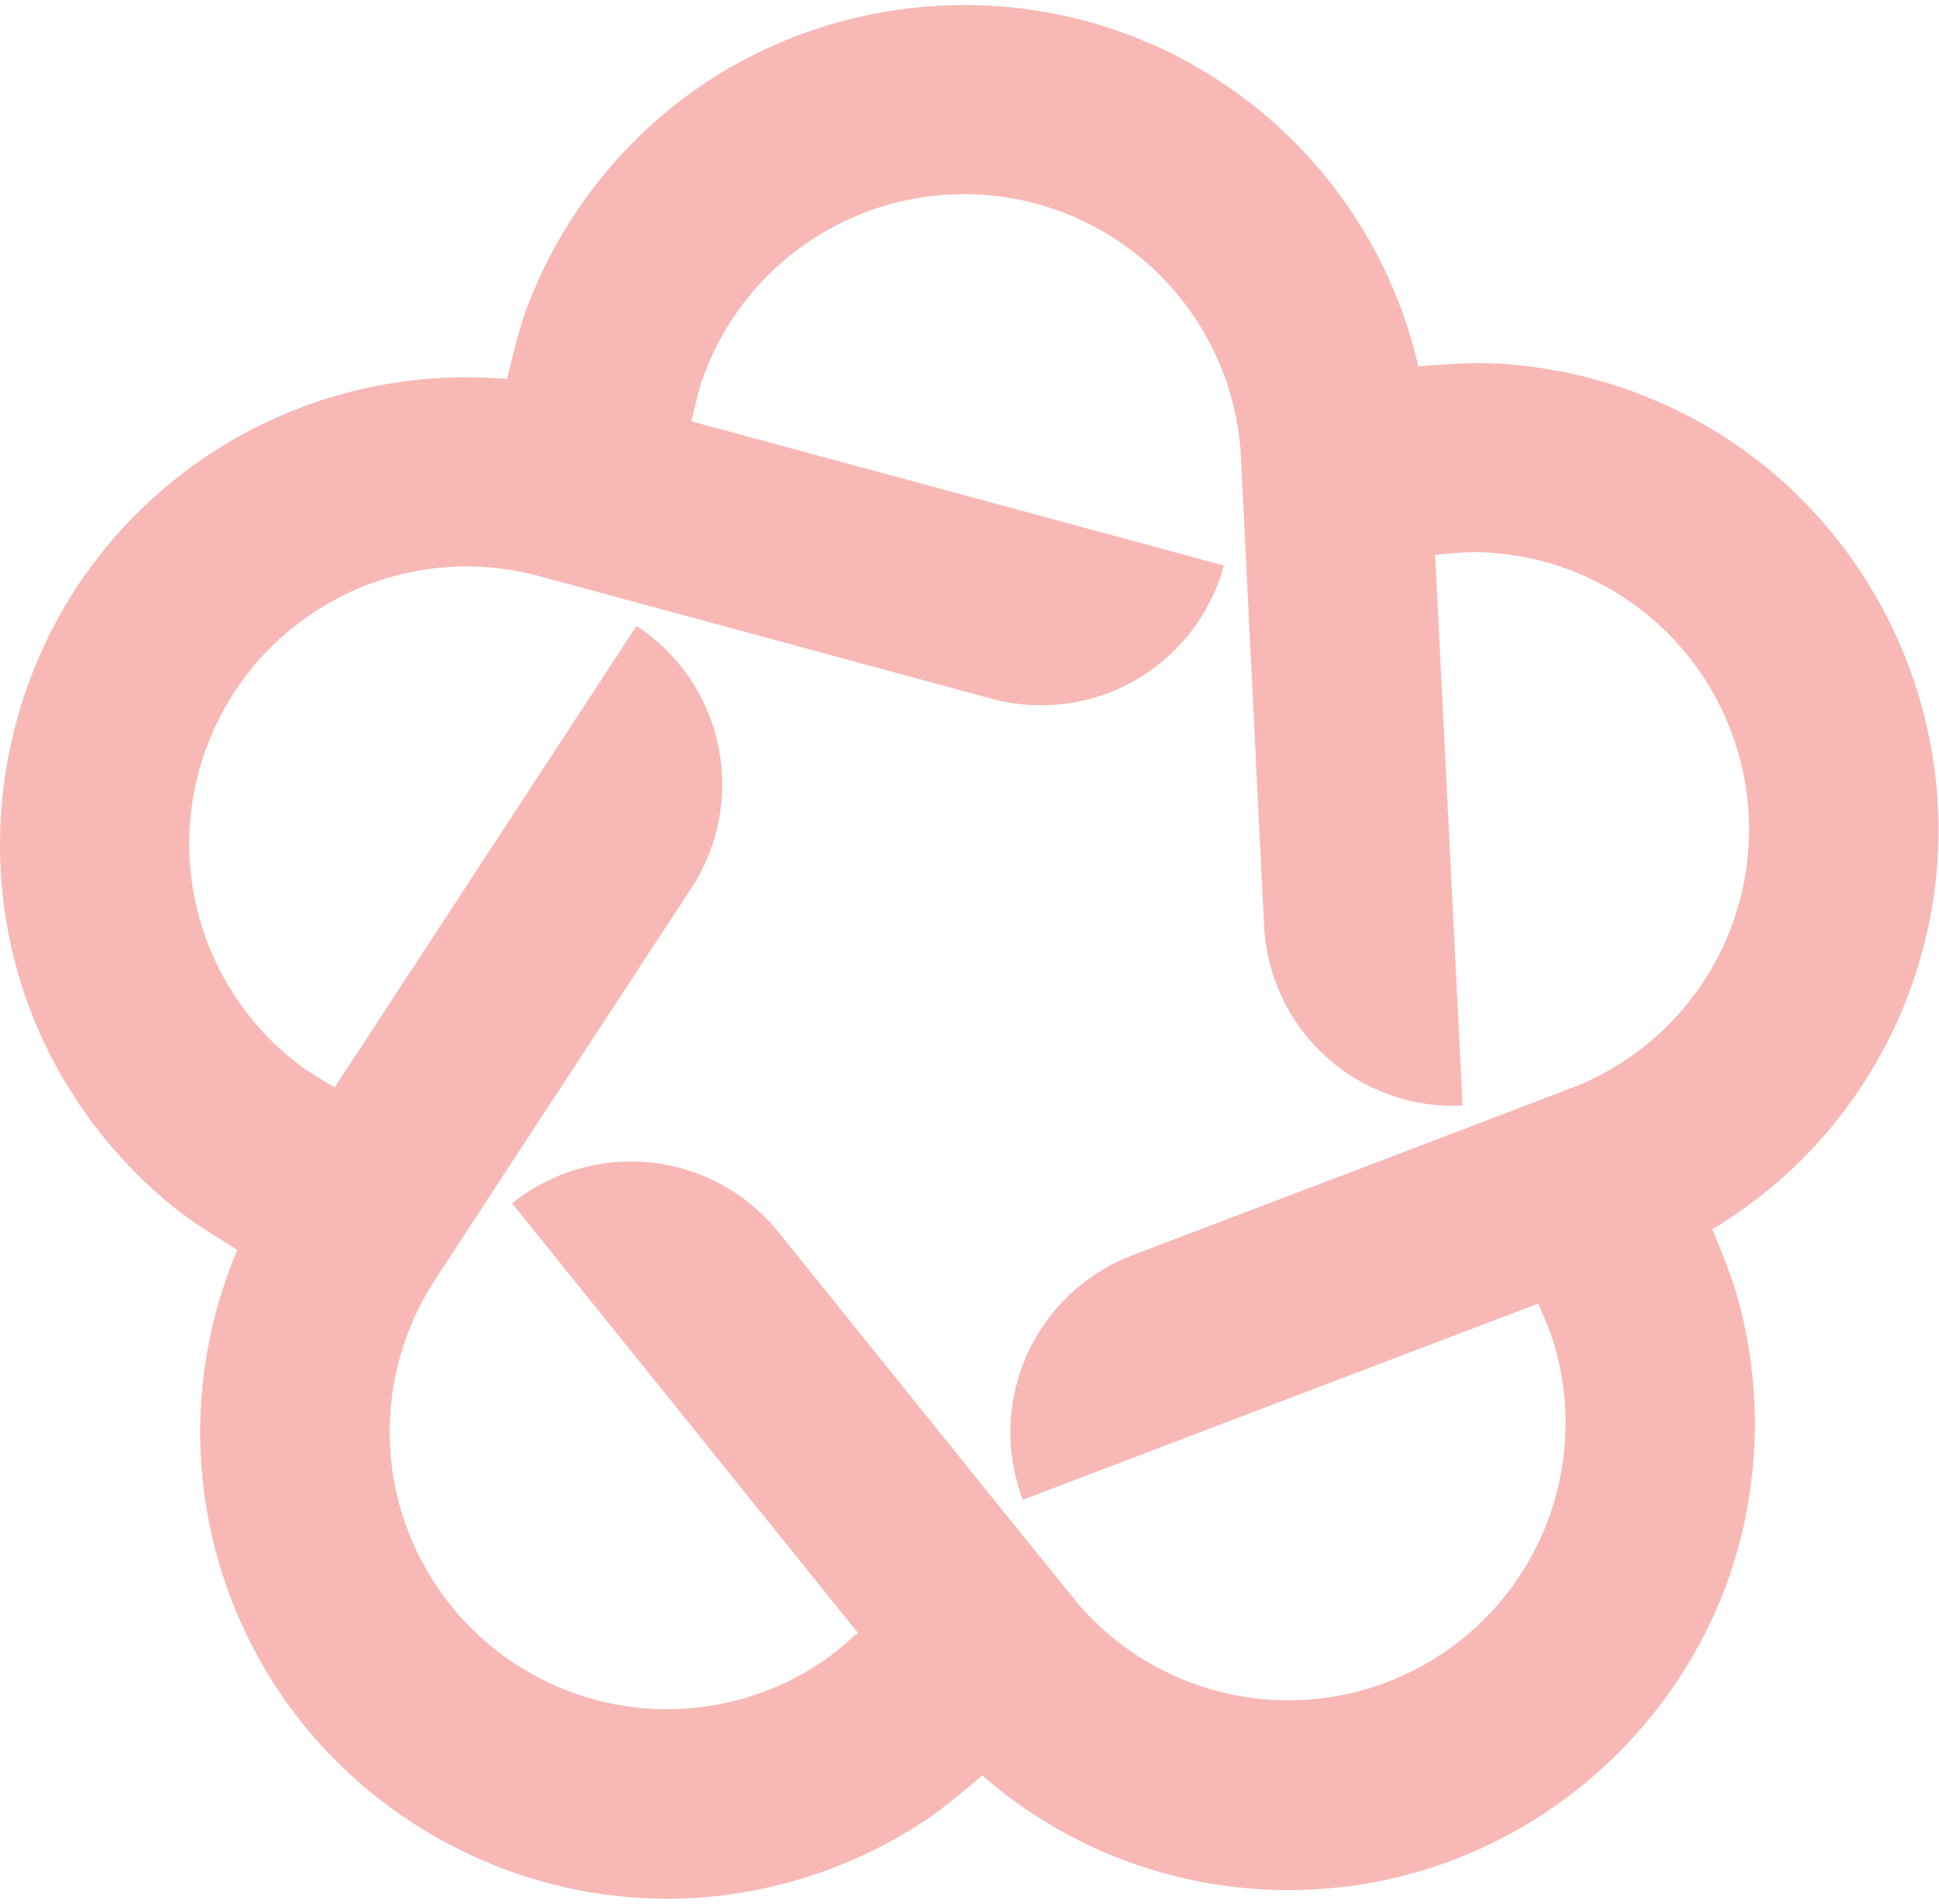
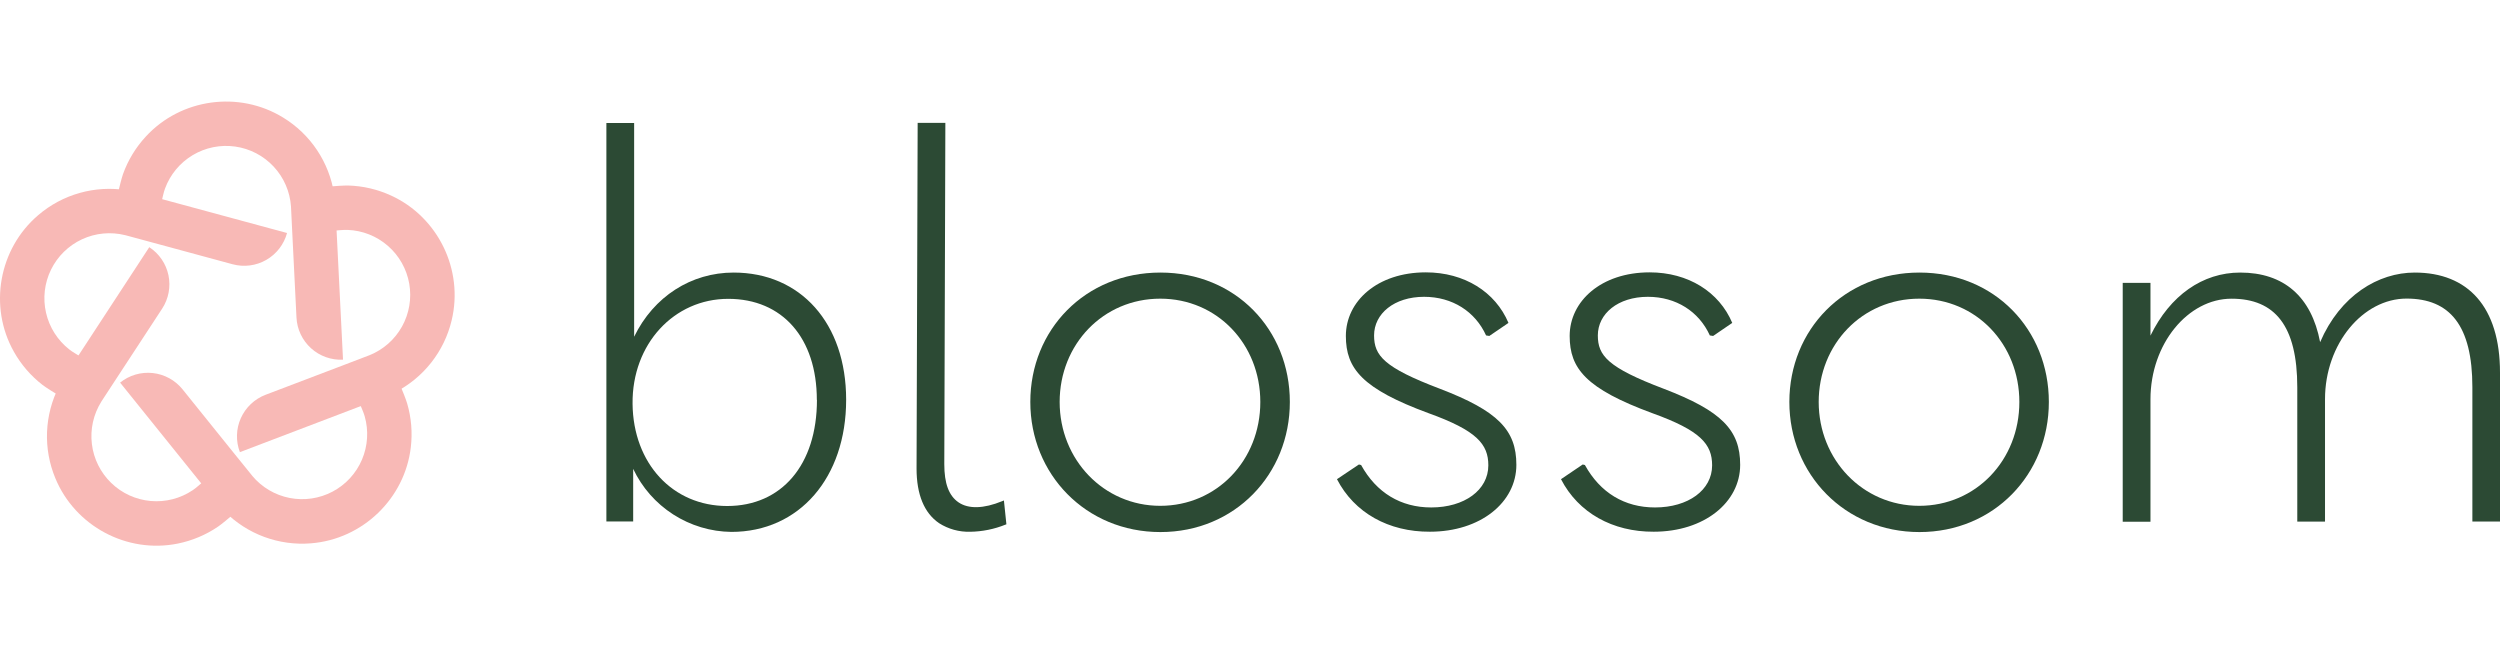
- <svg xmlns="http://www.w3.org/2000/svg" width="221" height="217" viewBox="0 0 221 217" fill="none">
-   <path d="M113.938 200.679L99.053 185.01C97.846 186.042 95.028 188.587 93.65 189.449C87.642 193.483 80.431 195.334 73.222 194.691C66.013 194.049 59.243 190.952 54.043 185.919C48.843 180.885 45.527 174.22 44.65 167.036C43.773 159.852 45.388 152.584 49.225 146.448V146.422L56.331 135.548L78.807 101.207C81.938 96.416 83.037 90.578 81.862 84.977C80.689 79.376 77.338 74.471 72.547 71.341L31.1 134.722L30.656 135.507C29.954 136.663 29.278 137.829 28.664 139.032C25.145 145.891 23.165 153.434 22.86 161.137C22.555 168.84 23.933 176.517 26.899 183.632C36.513 206.913 61.688 220.378 86.378 215.387C93.403 213.977 100.072 211.169 105.99 207.13C108.033 205.711 110.691 203.461 113.938 200.679Z" fill="#F8B9B6" />
-   <path d="M29.262 143.828L39.584 124.831C38.252 123.99 34.939 122.106 33.695 121.058C27.992 116.594 23.995 110.306 22.373 103.247C20.751 96.187 21.604 88.785 24.787 82.279C27.971 75.773 33.292 70.558 39.861 67.507C46.43 64.455 53.848 63.753 60.873 65.516H60.904L73.445 68.912L113.019 79.642C118.543 81.139 124.436 80.38 129.401 77.533C134.366 74.685 137.996 69.983 139.494 64.458L66.39 44.661L65.507 44.486C64.196 44.171 62.875 43.892 61.539 43.675C53.928 42.449 46.141 42.897 38.721 44.987C31.301 47.077 24.426 50.759 18.574 55.778C-0.594 72.117 -5.621 100.224 6.755 122.163C10.261 128.408 14.985 133.886 20.648 138.27C22.651 139.767 25.613 141.599 29.262 143.828Z" fill="#F8B9B6" />
-   <path d="M57.167 45.723L78.42 49.65C78.802 48.128 79.571 44.397 80.185 42.884C82.672 36.084 87.418 30.343 93.631 26.622C99.843 22.901 107.144 21.426 114.313 22.443C121.483 23.46 128.086 26.908 133.018 32.21C137.95 37.512 140.912 44.346 141.409 51.57V51.606L142.049 64.581L144.077 105.533C144.362 111.248 146.905 116.617 151.147 120.458C155.388 124.299 160.982 126.299 166.698 126.017L162.93 50.394L162.827 49.501C162.719 48.154 162.579 46.812 162.368 45.475C161.185 37.859 158.355 30.592 154.077 24.181C149.799 17.77 144.174 12.368 137.595 8.353C116.131 -4.828 87.849 -0.937 70.808 17.642C65.949 22.906 62.199 29.093 59.779 35.835C58.989 38.183 58.163 41.563 57.167 45.723Z" fill="#F8B9B6" />
-   <path d="M159.09 41.944L161.924 63.357C163.472 63.253 167.276 62.84 168.901 62.949C176.135 63.214 183.059 65.954 188.516 70.711C193.972 75.469 197.629 81.955 198.877 89.085C200.125 96.216 198.887 103.558 195.371 109.886C191.855 116.213 186.273 121.142 179.559 123.848H179.533L167.389 128.493L129.064 143.077C126.413 144.086 123.987 145.607 121.924 147.554C119.862 149.501 118.203 151.835 117.043 154.423C115.883 157.012 115.245 159.803 115.164 162.638C115.084 165.473 115.563 168.297 116.575 170.946L187.341 144.001L188.157 143.625C189.406 143.108 190.639 142.556 191.842 141.942C198.721 138.463 204.759 133.525 209.533 127.473C214.308 121.42 217.706 114.399 219.489 106.899C225.393 82.416 212.94 56.725 190.03 46.248C183.522 43.255 176.479 41.6 169.319 41.381C166.827 41.35 163.353 41.608 159.09 41.944Z" fill="#F8B9B6" />
-   <path d="M194.18 137.717L174.677 147.007C175.26 148.467 176.829 151.935 177.221 153.52C179.21 160.484 178.747 167.92 175.91 174.583C173.072 181.247 168.032 186.734 161.633 190.126C155.233 193.518 147.863 194.609 140.756 193.217C133.648 191.824 127.234 188.033 122.588 182.478V182.452L114.418 172.357L88.701 140.416C85.109 135.964 79.897 133.12 74.21 132.509C68.522 131.898 62.825 133.571 58.37 137.159L105.851 196.139L106.46 196.804C107.337 197.836 108.24 198.833 109.195 199.787C114.629 205.256 121.19 209.475 128.422 212.149C135.653 214.823 143.38 215.888 151.065 215.27C176.179 213.319 196.765 193.532 199.65 168.512C200.485 161.397 199.881 154.188 197.875 147.311C197.137 144.901 195.816 141.67 194.18 137.717Z" fill="#F8B9B6" />
+ <svg xmlns="http://www.w3.org/2000/svg" width="110" height="29" viewBox="0 0 159 29" fill="none">
+   <path d="M14.911 26.188L12.963 24.137C12.805 24.272 12.437 24.605 12.256 24.718C11.47 25.246 10.526 25.488 9.583 25.404C8.639 25.32 7.753 24.915 7.073 24.256C6.392 23.597 5.958 22.725 5.844 21.785C5.729 20.844 5.94 19.893 6.442 19.09V19.087L7.372 17.664L10.314 13.169C10.723 12.543 10.867 11.778 10.714 11.045C10.56 10.312 10.121 9.67 9.494 9.261L4.07 17.556L4.012 17.658C3.92 17.81 3.832 17.962 3.751 18.12C3.291 19.017 3.032 20.005 2.992 21.013C2.952 22.021 3.132 23.025 3.52 23.957C4.779 27.003 8.073 28.766 11.305 28.113C12.224 27.928 13.097 27.56 13.871 27.032C14.139 26.846 14.486 26.552 14.911 26.188Z" fill="#F8B9B6" />
+   <path d="M3.83 18.747L5.18 16.261C5.006 16.151 4.573 15.905 4.41 15.768C3.663 15.183 3.14 14.36 2.928 13.436C2.716 12.512 2.827 11.544 3.244 10.692C3.661 9.841 4.357 9.158 5.217 8.759C6.076 8.36 7.047 8.268 7.967 8.499H7.971L9.612 8.943L14.791 10.347C15.514 10.543 16.285 10.444 16.935 10.071C17.585 9.698 18.06 9.083 18.256 8.36L8.689 5.769L8.573 5.746C8.402 5.705 8.229 5.669 8.054 5.64C7.058 5.48 6.039 5.538 5.068 5.812C4.096 6.085 3.197 6.567 2.431 7.224C-0.078 9.362 -0.736 13.041 0.884 15.912C1.343 16.729 1.961 17.446 2.702 18.02C2.964 18.216 3.352 18.456 3.83 18.747Z" fill="#F8B9B6" />
+   <path d="M7.482 5.908L10.263 6.422C10.313 6.223 10.414 5.735 10.494 5.537C10.819 4.647 11.441 3.896 12.254 3.409C13.067 2.922 14.022 2.729 14.96 2.862C15.899 2.995 16.763 3.446 17.408 4.14C18.054 4.834 18.442 5.728 18.507 6.674V6.678L18.59 8.376L18.856 13.736C18.893 14.484 19.226 15.186 19.781 15.689C20.336 16.192 21.068 16.453 21.816 16.417L21.323 6.52L21.31 6.403C21.296 6.226 21.277 6.051 21.25 5.876C21.095 4.879 20.724 3.928 20.165 3.089C19.605 2.25 18.869 1.543 18.008 1.018C15.198 -0.707 11.497 -0.198 9.267 2.233C8.631 2.922 8.14 3.732 7.823 4.614C7.72 4.922 7.612 5.364 7.482 5.908Z" fill="#F8B9B6" />
+   <path d="M20.821 5.414L21.192 8.216C21.394 8.203 21.892 8.149 22.105 8.163C23.051 8.197 23.957 8.556 24.672 9.179C25.386 9.801 25.864 10.65 26.028 11.583C26.191 12.517 26.029 13.477 25.569 14.306C25.109 15.134 24.378 15.779 23.499 16.133H23.496L21.907 16.741L16.891 18.649C16.544 18.781 16.227 18.98 15.957 19.235C15.687 19.49 15.47 19.796 15.318 20.134C15.166 20.473 15.082 20.838 15.072 21.209C15.061 21.58 15.124 21.95 15.257 22.297L24.518 18.77L24.625 18.721C24.788 18.654 24.95 18.581 25.107 18.501C26.007 18.046 26.797 17.399 27.422 16.607C28.047 15.815 28.492 14.896 28.725 13.915C29.498 10.71 27.868 7.348 24.87 5.977C24.018 5.585 23.096 5.369 22.159 5.34C21.833 5.336 21.378 5.37 20.821 5.414Z" fill="#F8B9B6" />
+   <path d="M25.413 17.948L22.86 19.163C22.937 19.355 23.142 19.808 23.194 20.016C23.454 20.927 23.393 21.9 23.022 22.773C22.651 23.645 21.991 24.363 21.153 24.807C20.316 25.25 19.351 25.393 18.421 25.211C17.491 25.029 16.652 24.533 16.044 23.806V23.802L14.974 22.481L11.609 18.301C11.139 17.718 10.457 17.346 9.712 17.266C8.968 17.186 8.222 17.405 7.639 17.875L13.853 25.593L13.933 25.681C14.048 25.816 14.166 25.946 14.291 26.071C15.002 26.787 15.861 27.339 16.807 27.689C17.753 28.039 18.765 28.178 19.77 28.097C23.057 27.842 25.751 25.252 26.129 21.978C26.238 21.047 26.159 20.103 25.896 19.203C25.8 18.888 25.627 18.465 25.413 17.948Z" fill="#F8B9B6" />
+   <path d="M40.27 23.36V26.708H38.566V1.365H40.331V14.957C41.577 12.396 43.962 10.876 46.658 10.876C50.912 10.876 53.815 14.09 53.815 18.967C53.815 23.912 50.841 27.37 46.514 27.37C45.202 27.354 43.921 26.969 42.817 26.26C41.713 25.551 40.83 24.546 40.27 23.36ZM51.951 18.979C51.951 15.037 49.761 12.547 46.315 12.547C42.869 12.547 40.192 15.416 40.231 19.22C40.27 23.024 42.789 25.723 46.247 25.723C49.705 25.723 51.958 23.116 51.958 18.967L51.951 18.979Z" fill="#2C4A34" />
+   <path d="M65.528 19.106C65.528 14.507 69.02 10.876 73.802 10.876C78.584 10.876 82.034 14.507 82.034 19.106C82.034 23.706 78.54 27.38 73.802 27.38C69.064 27.38 65.528 23.706 65.528 19.106ZM80.156 19.106C80.156 15.439 77.423 12.536 73.792 12.536C70.161 12.536 67.394 15.439 67.394 19.106C67.394 22.773 70.195 25.711 73.792 25.711C77.389 25.711 80.156 22.815 80.156 19.106Z" fill="#2C4A34" />
+   <path d="M85.031 24.017L86.427 23.082L86.566 23.116C87.54 24.88 89.09 25.815 91.027 25.815C93.137 25.815 94.658 24.708 94.658 23.138C94.658 21.79 93.927 20.926 90.854 19.819C86.634 18.264 85.597 16.984 85.597 14.908C85.597 12.696 87.603 10.863 90.681 10.863C93.137 10.863 95.108 12.107 95.938 14.078L94.721 14.908L94.514 14.874C93.823 13.353 92.37 12.418 90.572 12.418C88.669 12.418 87.391 13.492 87.391 14.874C87.391 16.154 88.012 16.913 91.574 18.264C95.276 19.68 96.441 20.892 96.441 23.104C96.441 25.491 94.159 27.358 90.942 27.358C88.316 27.37 86.138 26.16 85.031 24.017Z" fill="#2C4A34" />
+   <path d="M99.279 24.017L100.661 23.082L100.8 23.116C101.773 24.88 103.323 25.815 105.26 25.815C107.37 25.815 108.891 24.708 108.891 23.138C108.891 21.79 108.161 20.926 105.087 19.819C100.868 18.264 99.831 16.984 99.831 14.908C99.831 12.696 101.836 10.863 104.915 10.863C107.37 10.863 109.341 12.107 110.171 14.078L108.954 14.908L108.745 14.874C108.054 13.353 106.601 12.418 104.805 12.418C102.902 12.418 101.622 13.492 101.622 14.874C101.622 16.154 102.245 16.913 105.808 18.264C109.507 19.68 110.675 20.892 110.675 23.104C110.675 25.491 108.392 27.358 105.177 27.358C102.564 27.37 100.386 26.16 99.279 24.017Z" fill="#2C4A34" />
+   <path d="M113.803 19.106C113.803 14.507 117.295 10.876 122.077 10.876C126.859 10.876 130.307 14.507 130.307 19.106C130.307 23.706 126.815 27.38 122.077 27.38C117.339 27.38 113.803 23.706 113.803 19.106ZM128.431 19.106C128.431 15.439 125.698 12.536 122.067 12.536C118.436 12.536 115.669 15.439 115.669 19.106C115.669 22.773 118.47 25.711 122.067 25.711C125.664 25.711 128.431 22.815 128.431 19.106Z" fill="#2C4A34" />
+   <path d="M159 17.237V26.709H157.243V18.167C157.243 14.259 155.824 12.531 153.057 12.531C150.29 12.531 147.871 15.4 147.871 18.928V26.716H146.107V18.174C146.107 14.266 144.691 12.538 141.924 12.538C139.157 12.538 136.77 15.407 136.77 18.936V26.723H135.005V11.533H136.77V14.886C138.016 12.326 140.089 10.876 142.476 10.876C145.243 10.876 147.008 12.397 147.56 15.303C148.84 12.326 151.261 10.876 153.578 10.876C156.958 10.876 159 13.054 159 17.237Z" fill="#2C4A34" />
+   <path d="M63.849 25.37L63.741 25.414C62.556 25.901 61.595 25.92 60.967 25.494C60.339 25.068 60.057 24.277 60.057 23.061L60.125 1.354H58.363L58.293 23.336C58.293 24.995 58.779 26.163 59.719 26.811C60.313 27.191 61.007 27.382 61.712 27.361C62.477 27.348 63.233 27.196 63.943 26.91L64.007 26.886L63.849 25.37Z" fill="#2C4A34" />
</svg>
